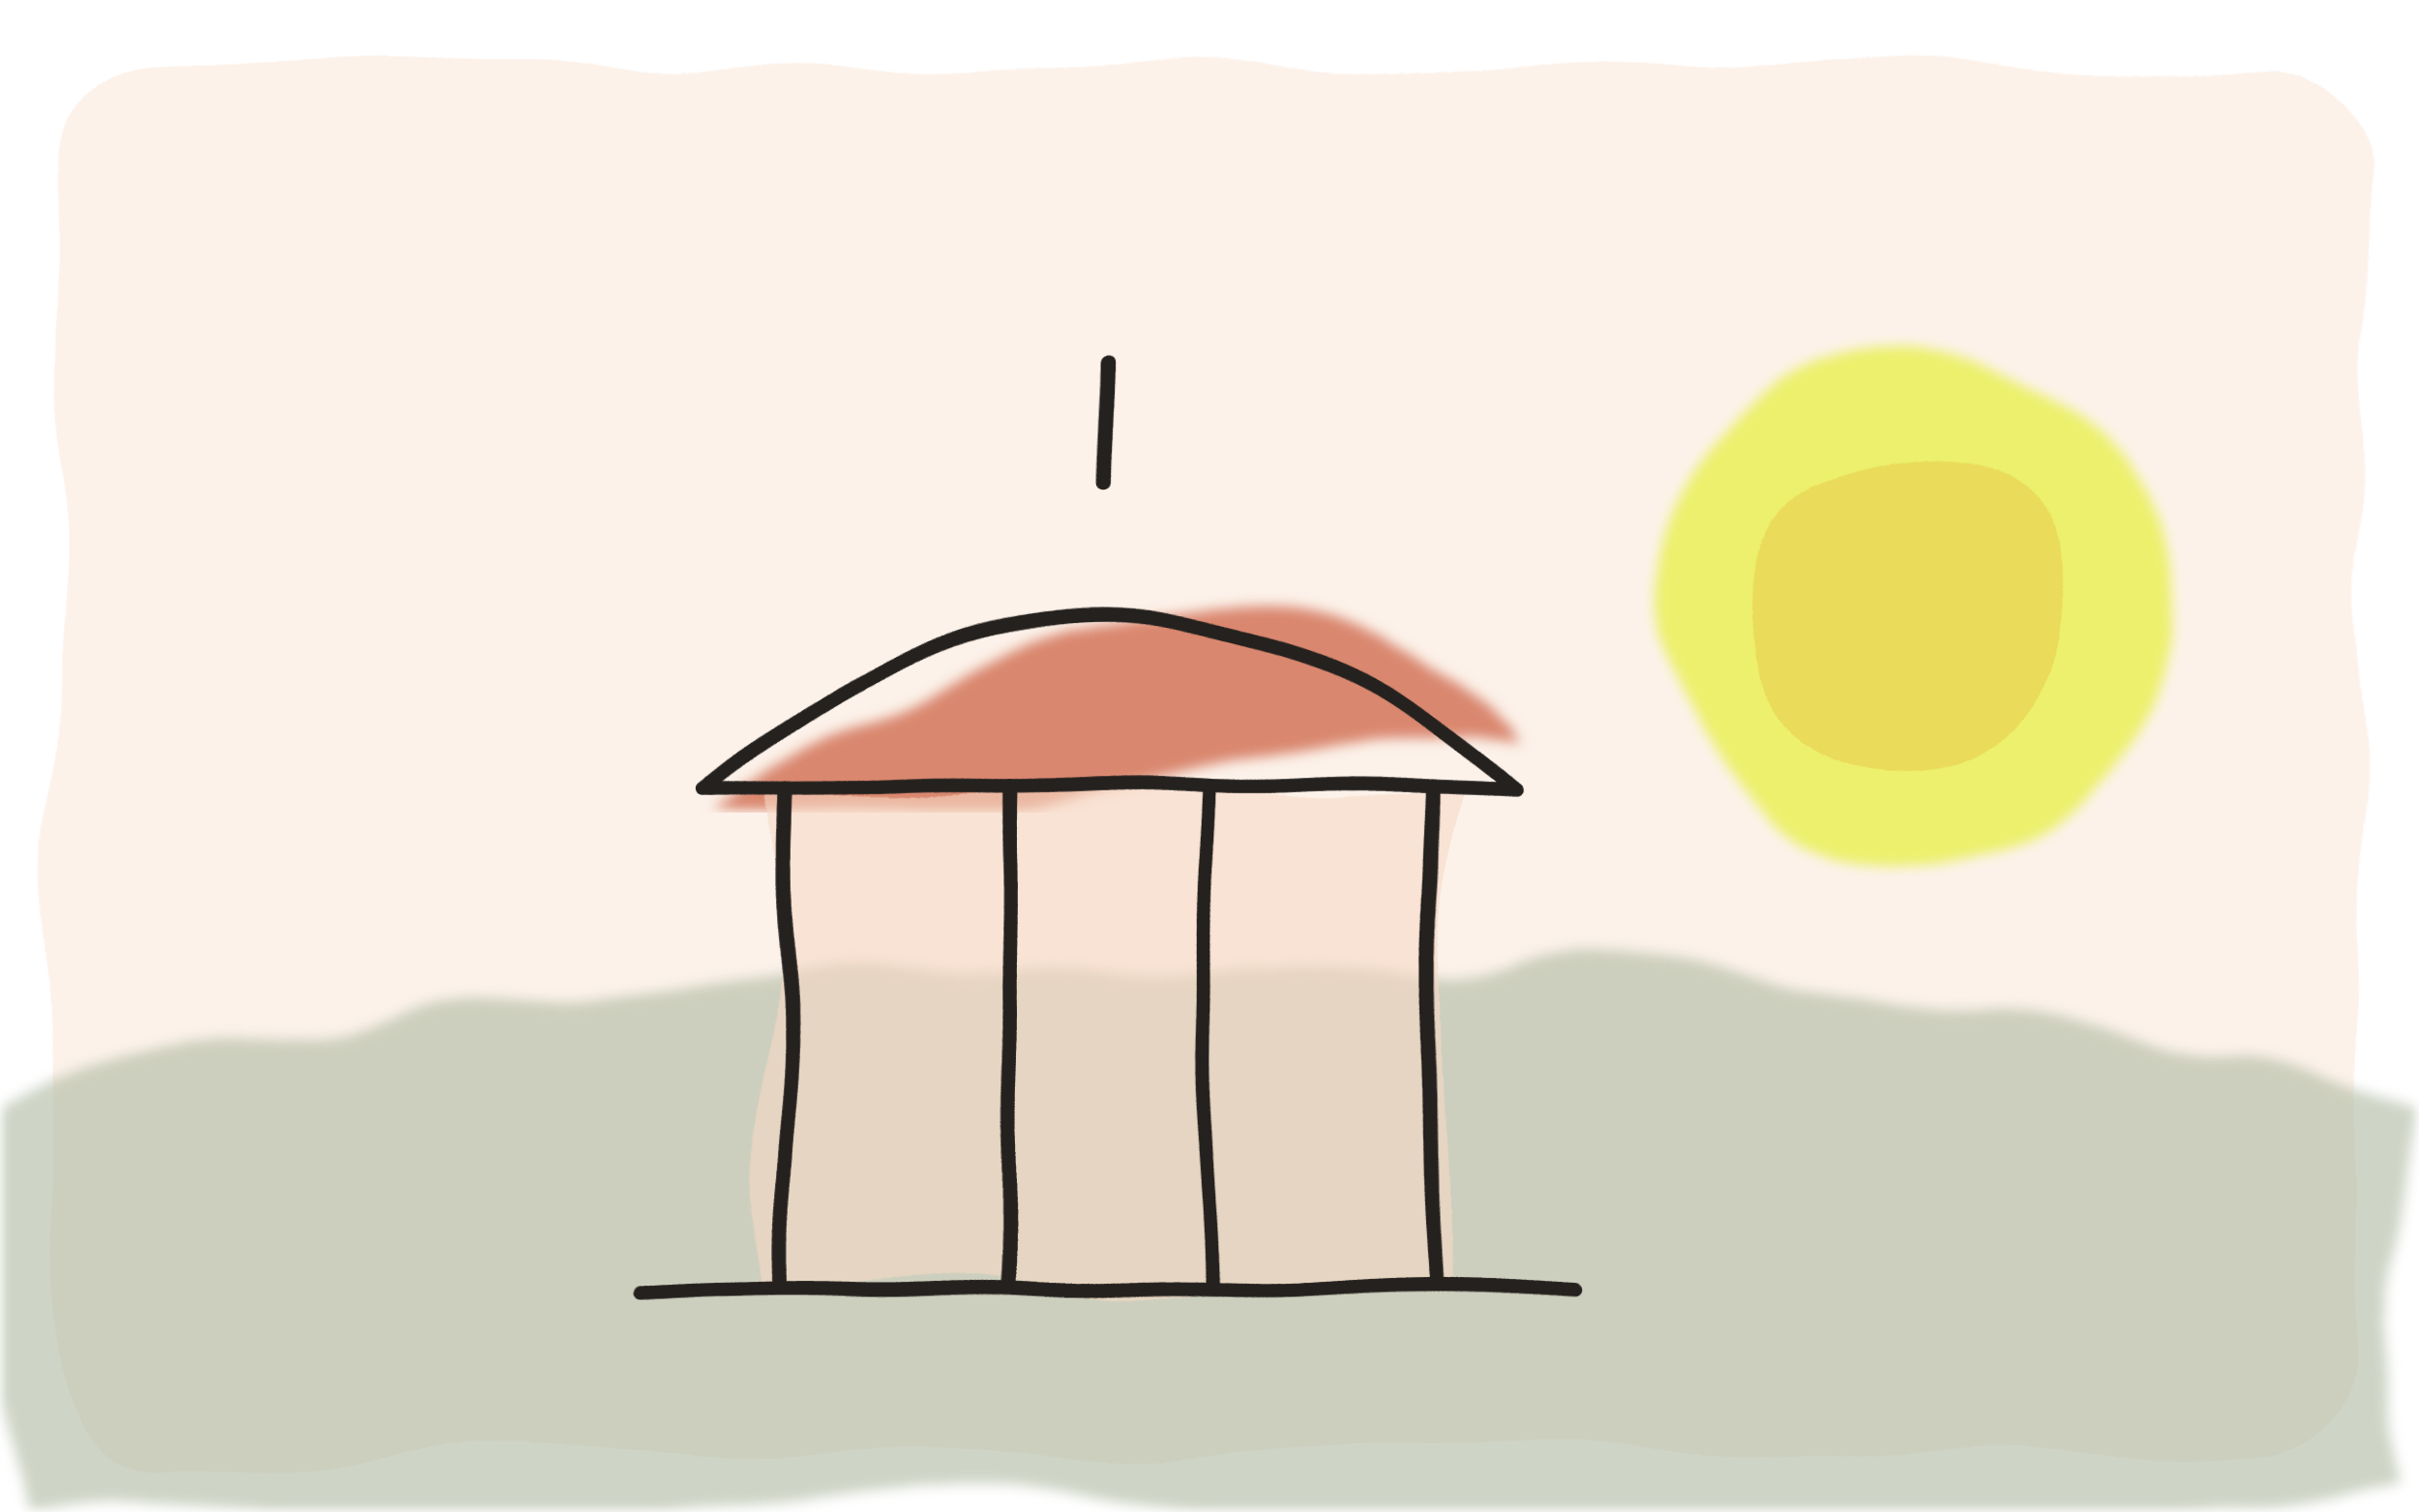
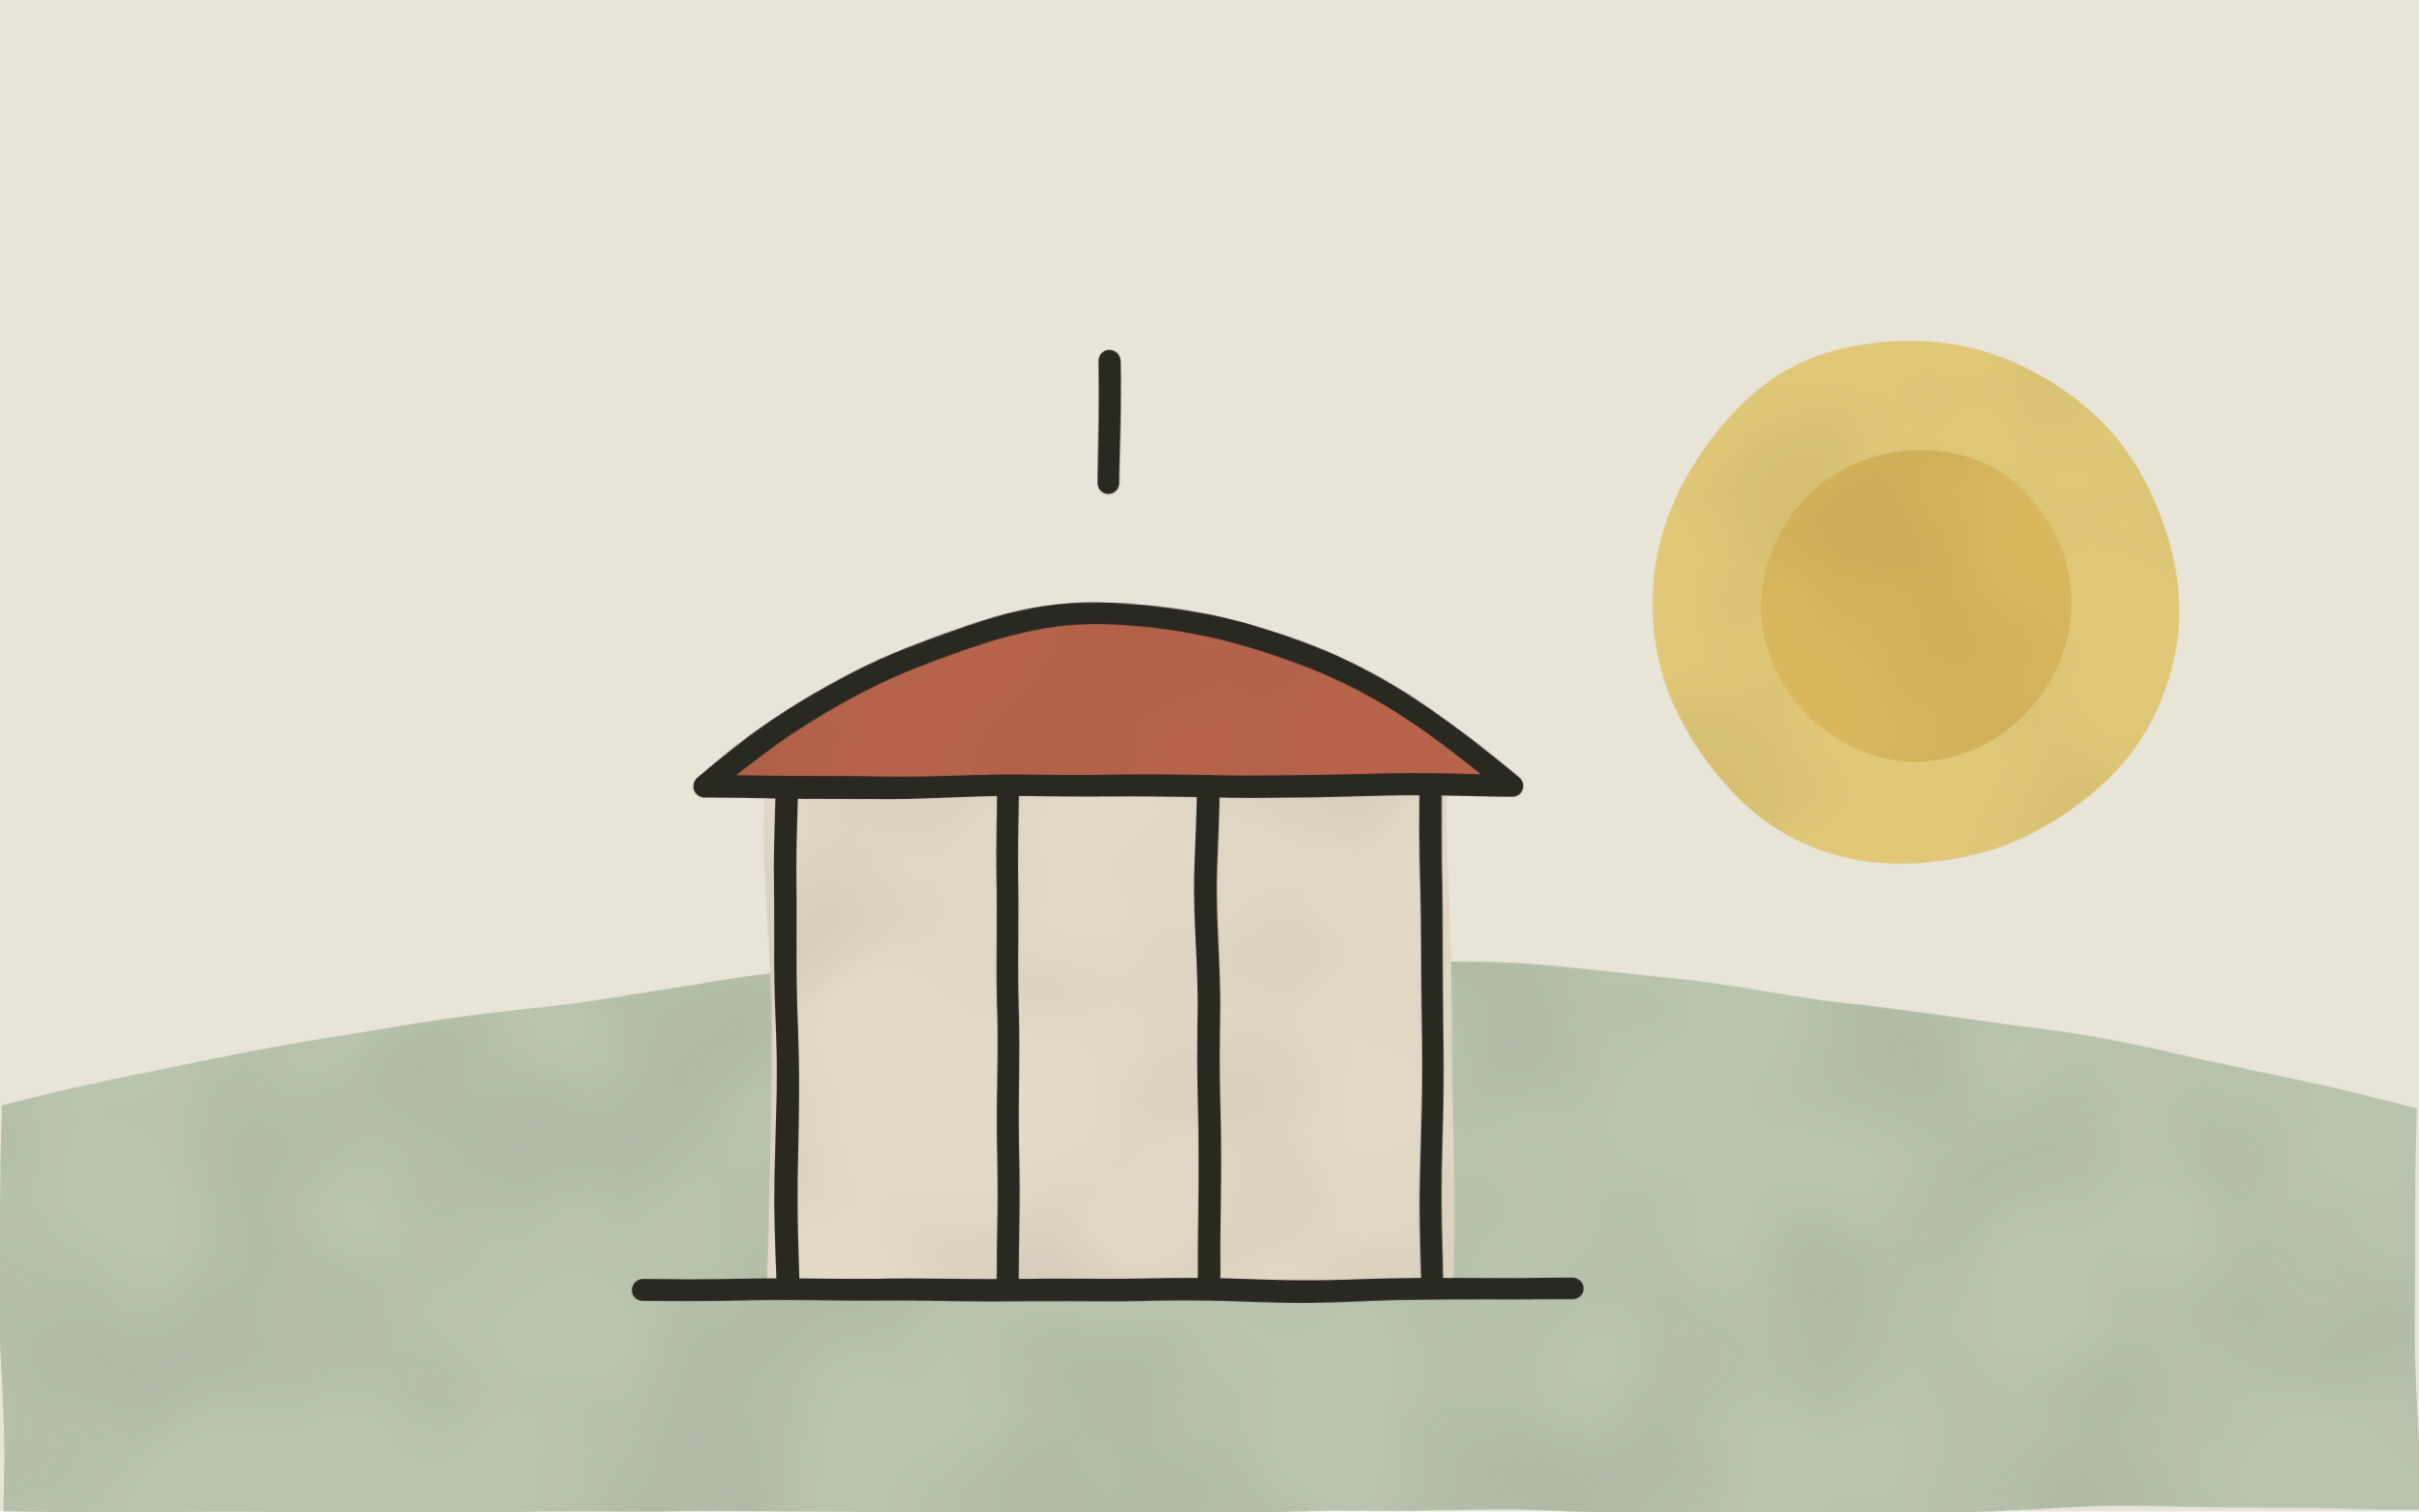
<svg xmlns="http://www.w3.org/2000/svg" viewBox="0 0 240 150" role="img" aria-label="Illustration: viewpoint">
  <defs>
-     <filter id="ink" x="-5%" y="-5%" width="110%" height="110%">
-       <feTurbulence type="fractalNoise" baseFrequency="0.035" numOctaves="2" seed="4" result="n" />
-       <feDisplacementMap in="SourceGraphic" in2="n" scale="2.6" xChannelSelector="R" yChannelSelector="G" />
+     <filter id="ink" x="-3%" y="-3%" width="106%" height="106%">
+       <feTurbulence type="fractalNoise" baseFrequency="0.04" numOctaves="2" seed="6" result="n" />
+       <feDisplacementMap in="SourceGraphic" in2="n" scale="1.1" xChannelSelector="R" yChannelSelector="G" />
    </filter>
-     <filter id="wash" x="-15%" y="-15%" width="130%" height="130%">
-       <feTurbulence type="fractalNoise" baseFrequency="0.018" numOctaves="3" seed="8" result="n" />
-       <feDisplacementMap in="SourceGraphic" in2="n" scale="16" xChannelSelector="R" yChannelSelector="G" result="d" />
-       <feGaussianBlur in="d" stdDeviation="0.6" />
+     <filter id="wash" x="-3%" y="-3%" width="106%" height="106%" color-interpolation-filters="sRGB">
+       <feTurbulence type="fractalNoise" baseFrequency="0.03" numOctaves="2" seed="5" result="n" />
+       <feDisplacementMap in="SourceGraphic" in2="n" scale="2.2" xChannelSelector="R" yChannelSelector="G" result="d" />
+       <feTurbulence type="fractalNoise" baseFrequency="0.05" numOctaves="2" seed="9" result="m" />
+       <feColorMatrix in="m" type="matrix" values="0 0 0 0 0.18  0 0 0 0 0.15  0 0 0 0 0.1  0.17 0 0 0 -0.065" result="mc" />
+       <feComposite in="mc" in2="d" operator="in" result="mi" />
+       <feMerge>
+         <feMergeNode in="d" />
+         <feMergeNode in="mi" />
+       </feMerge>
    </filter>
-     <filter id="wash2" x="-15%" y="-15%" width="130%" height="130%">
-       <feTurbulence type="fractalNoise" baseFrequency="0.03" numOctaves="2" seed="13" result="n" />
-       <feDisplacementMap in="SourceGraphic" in2="n" scale="9" xChannelSelector="R" yChannelSelector="G" />
+     <filter id="wash2" x="-3%" y="-3%" width="106%" height="106%" color-interpolation-filters="sRGB">
+       <feTurbulence type="fractalNoise" baseFrequency="0.03" numOctaves="2" seed="8" result="n" />
+       <feDisplacementMap in="SourceGraphic" in2="n" scale="2.2" xChannelSelector="R" yChannelSelector="G" result="d" />
+       <feTurbulence type="fractalNoise" baseFrequency="0.05" numOctaves="2" seed="12" result="m" />
+       <feColorMatrix in="m" type="matrix" values="0 0 0 0 0.18  0 0 0 0 0.15  0 0 0 0 0.1  0.17 0 0 0 -0.065" result="mc" />
+       <feComposite in="mc" in2="d" operator="in" result="mi" />
+       <feMerge>
+         <feMergeNode in="d" />
+         <feMergeNode in="mi" />
+       </feMerge>
    </filter>
  </defs>
-   <g filter="url(#wash2)" opacity="0.35" fill="#F6D9C4">
-     <rect x="6" y="6" width="228" height="138" rx="10" />
+   <g opacity="1" fill="#E8E4D7">
+     <rect x="0" y="0" width="240" height="150" />
  </g>
-   <g filter="url(#wash)" opacity="0.85" fill="#E9F056">
+   <g filter="url(#wash)" opacity="1" fill="#E0C878">
    <circle cx="190" cy="60" r="26" />
  </g>
-   <g filter="url(#wash2)" opacity="0.5" fill="#E8C547">
+   <g filter="url(#wash2)" opacity="1" fill="#D9B75D">
    <circle cx="190" cy="60" r="15.6" />
  </g>
-   <g filter="url(#wash)" opacity="0.6" fill="#AEB8A0">
+   <g filter="url(#wash)" opacity="1" fill="#B9C4AE">
    <path d="M0,110 Q120,80 240,110 L240,150 L0,150 Z" />
  </g>
-   <g filter="url(#wash)" opacity="0.6" fill="#C2411F">
+   <g filter="url(#wash)" opacity="1" fill="#B8644B">
    <path d="M70.0,78.0 Q110.0,44.0 150.0,78.0 Z" />
  </g>
-   <g filter="url(#wash2)" opacity="0.6" fill="#F6D9C4">
+   <g filter="url(#wash2)" opacity="1" fill="#E3D9C6">
    <rect x="76.0" y="78.0" width="68" height="50" />
  </g>
-   <g filter="url(#ink)" fill="none" stroke="#24211E" stroke-width="1.4" stroke-linecap="round" stroke-linejoin="round">
-     <path d="M70.0,78.0 Q110.0,44.0 150.0,78.0 Z" />
-     <path d="M78.0,128.0 L78.0,78.0 M142.0,128.0 L142.0,78.0 M100.0,128.0 L100.0,78.0 M120.0,128.0 L120.0,78.0 M64.0,128.0 L156.0,128.0" />
-     <path d="M110.0,48.0 L110.0,36.0" />
+   <g filter="url(#ink)" fill="none" stroke="#292821" stroke-width="2.2" stroke-linecap="round" stroke-linejoin="round">
+     <path d="M70.0,78.0 Q110.0,44.0 150.0,78.0 Z" vector-effect="non-scaling-stroke" />
+     <path d="M78.0,128.0 L78.0,78.0 M142.0,128.0 L142.0,78.0 M100.0,128.0 L100.0,78.0 M120.0,128.0 L120.0,78.0 M64.0,128.0 L156.0,128.0" vector-effect="non-scaling-stroke" />
+     <path d="M110.0,48.0 L110.0,36.0" vector-effect="non-scaling-stroke" />
  </g>
</svg>
